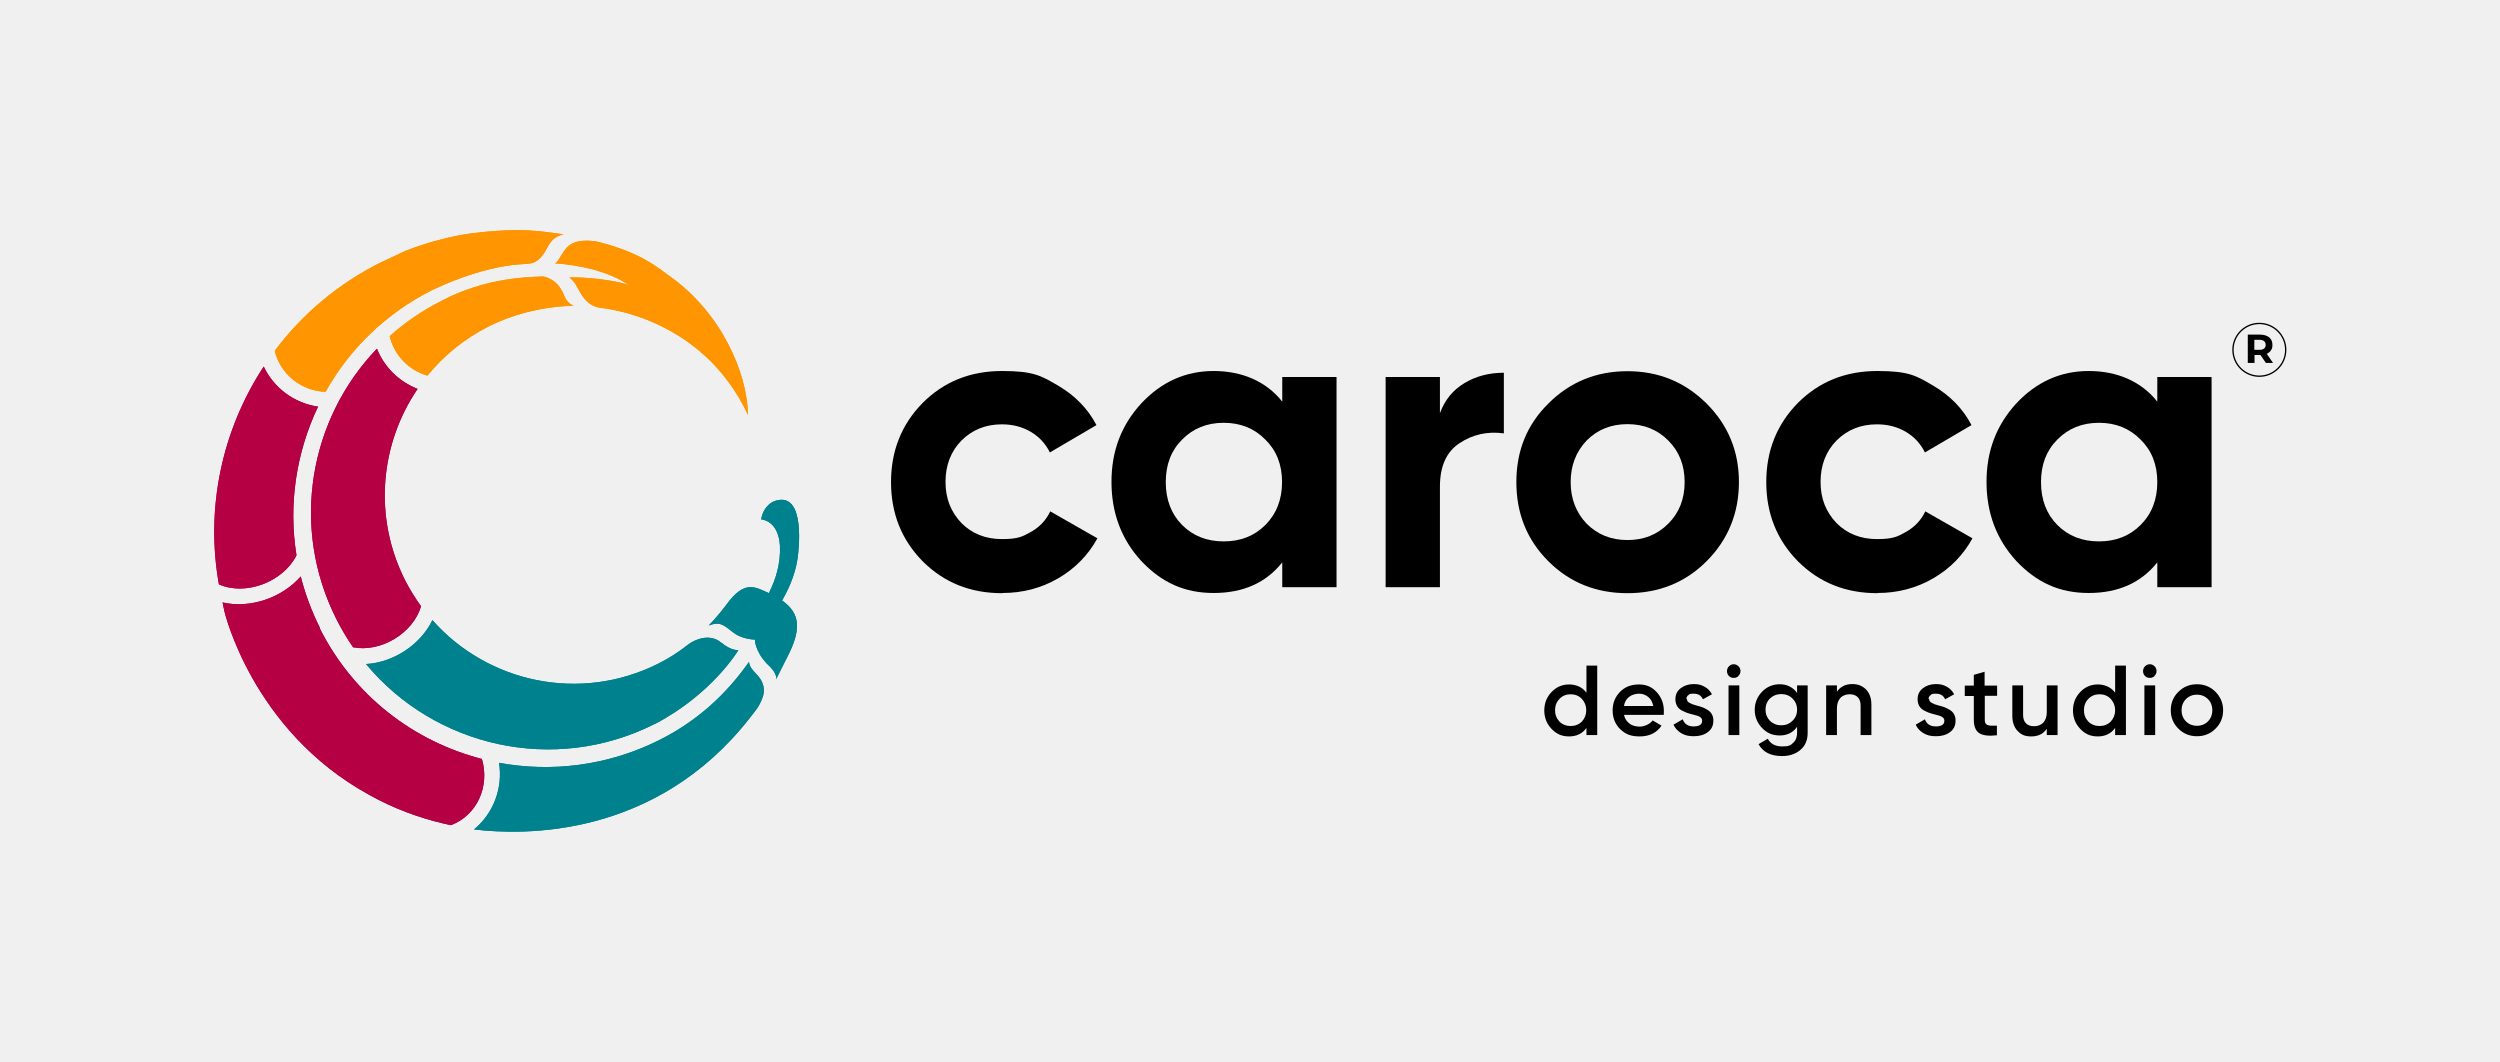
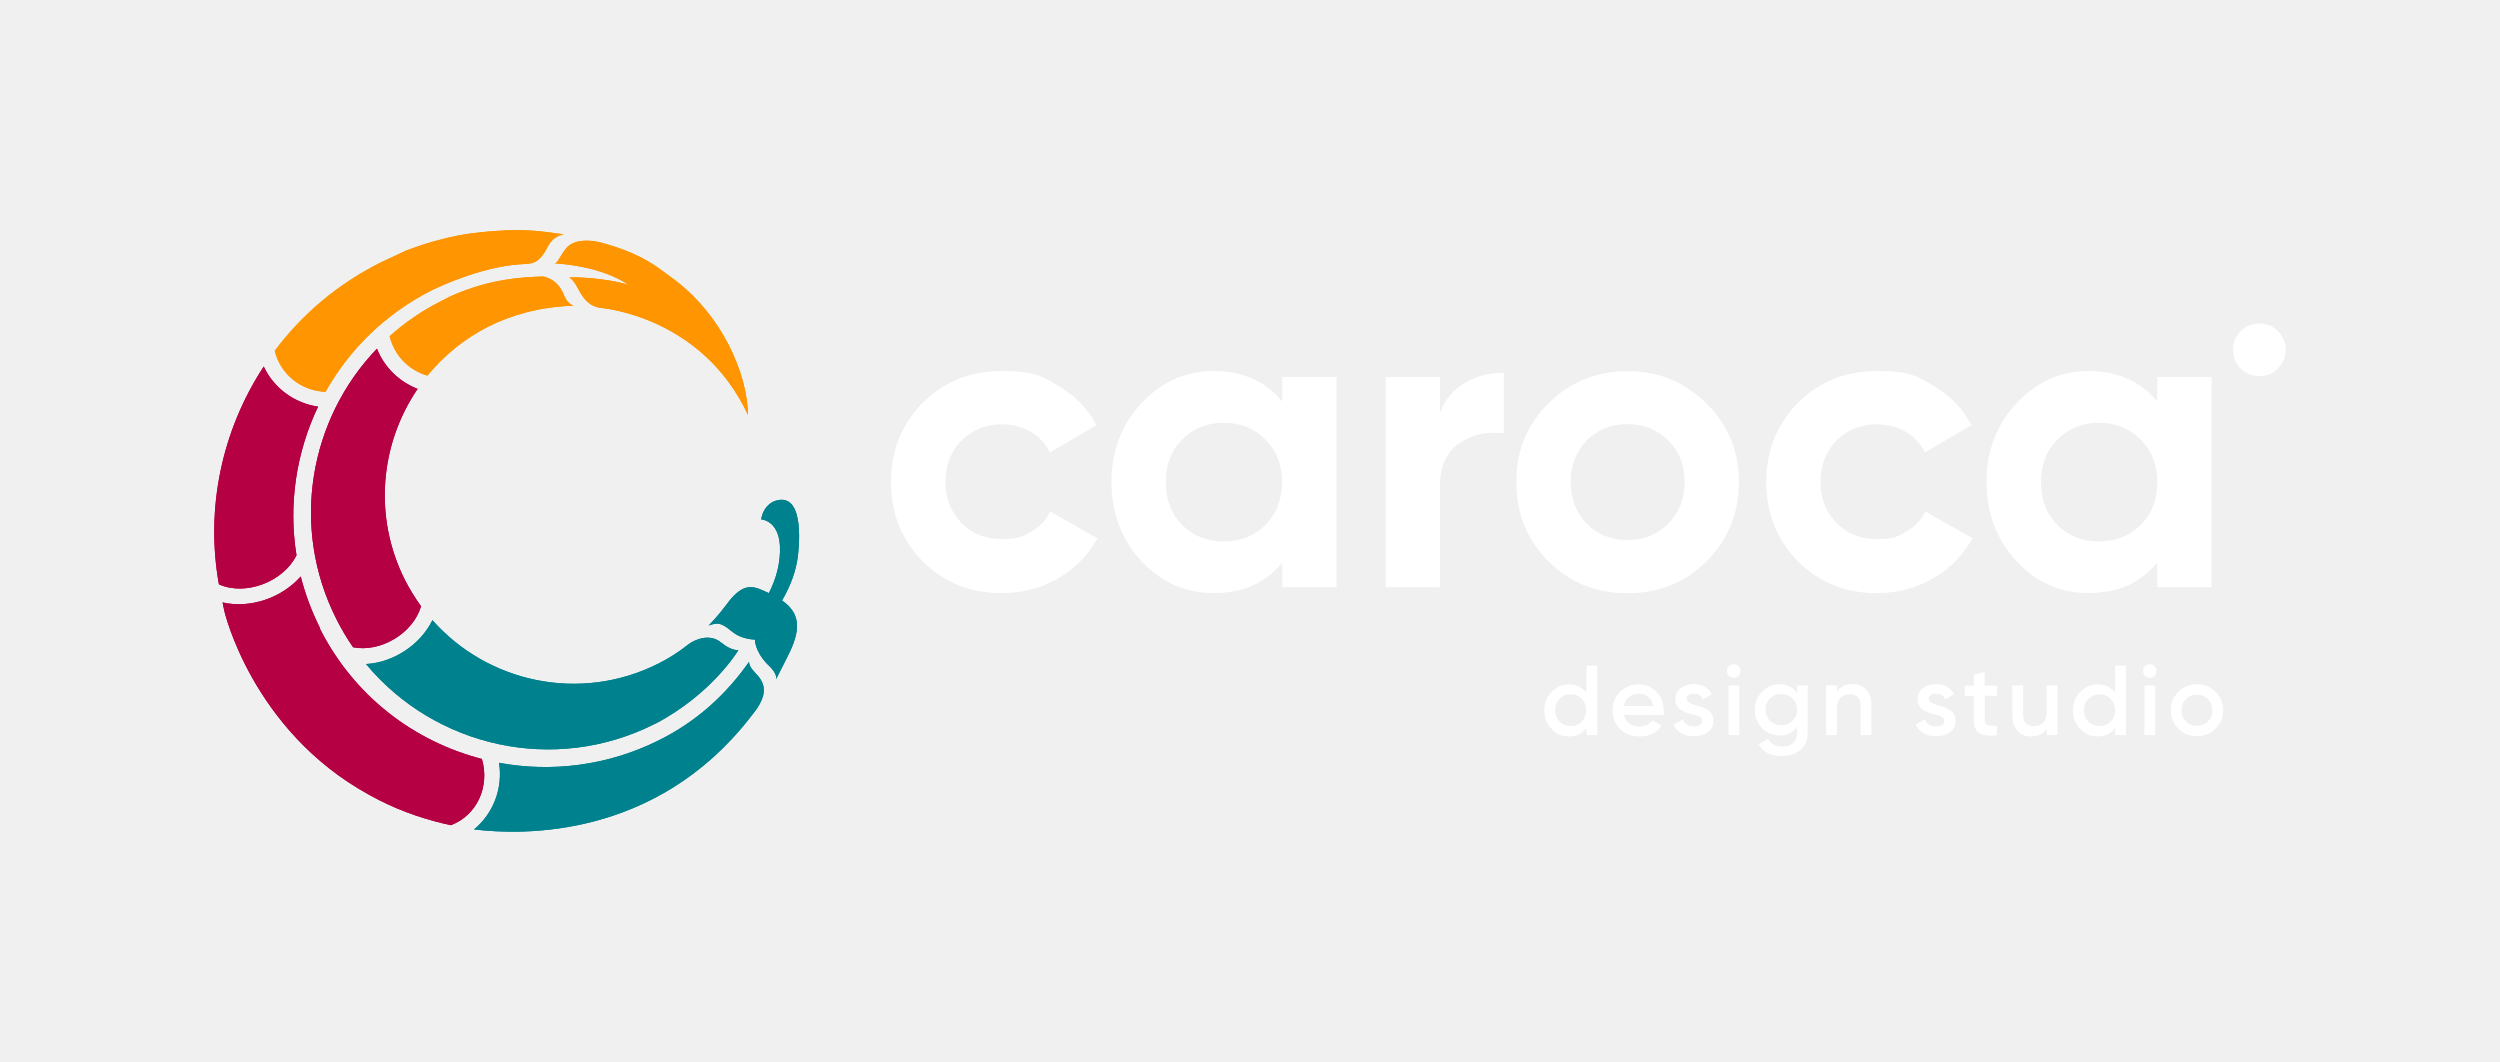
<svg xmlns="http://www.w3.org/2000/svg" id="Camada_1" version="1.1" viewBox="0 0 1298.5 551.5">
  <defs>
    <style>
      .st0 {
-         fill: none;
-         stroke: #000;
-         stroke-miterlimit: 10;
-         stroke-width: .7px;
-       }
- 
-       .st1 {
        fill: #00828e;
      }

-       .st2, .st3 {
+       .st1, .st2 {
        fill: #ff9500;
      }

      .st3 {
+         fill: #fff;
+       }
+ 
+       .st2 {
        fill-rule: evenodd;
      }

      .st4 {
        fill: #b50043;
      }
    </style>
  </defs>
  <g>
-     <path class="st3" d="M388.5,215.5c-23.7-50.9-74.9-55.4-76.6-55.6-3.1-.4-6.9-1.9-10.2-7.4-2-3.3-3.1-6.4-5.9-8.3-.3-.4,18-.2,30.8,3.8-14.5-9.7-34.9-11-38.5-11.2,1.4,0,2.6-3.4,5.7-7.5,4.1-5.5,13.3-4.6,18-3.4,22,5.8,30.3,13.5,35.4,17.1,27.3,19,41,50.6,41.3,72.6h0Z" />
-     <path class="st1" d="M399.2,308c-7.1-3.2-12.6-6.9-22,6.2-3.8,5.2-9.1,10.7-9.1,10.7,5.8-2.2,7.5-.5,13,3.8,4.7,3.5,11,3.5,11,3.5,0,0-.2,5.6,6.2,12.5,6.3,5.6,4.7,8.3,4.7,8.3,0,0,2.8-5.6,6.1-12.1,6.7-13.1,7.2-22-2.9-29,4.7-8.1,7.3-15.7,8.2-22.9.2-1.8,4.5-33.9-11.6-28.9,0,0-5.8,1.4-7.4,9.3,0,.2,0,.4,0,.4,0,0,8.9.3,9.7,13.7.4,9.4-2.2,17.5-5.7,24.5h0s0,0,0,0Z" />
-     <path class="st1" d="M374.6,333.8c-6.1-5.2-14.1-1.3-16.8.7-5.1,4-9.9,7.2-15.9,10.2-40.6,20.4-88.6,9.9-117.3-22.6-6.3,12.9-20.3,22-34.5,22.8,35.8,43.1,97.7,57.4,149.8,31.2l.5-.2c29.7-15.6,43.1-38.2,43.1-38.2,0,0-3.9.3-8.8-3.9h0Z" />
-     <path class="st1" d="M389.1,343.7c-12,17.1-27.3,31.1-47.1,40.9-26.6,13.2-55.6,16.6-82.8,11.6,2.1,13.2-3,26.4-13,34.6,25.1,3.1,94.3,4.9,143.4-58.1.8-1,3.6-4.6,3.8-5,3.6-5.7,5-10.8.6-16.3-1.5-1.9-4.8-4.4-5-7.7h0Z" />
-     <path class="st1" d="M389.9,343.2s0,0,0,.1c0,0,0,0,0,0h0s0,0,0,0Z" />
-     <path class="st4" d="M166.3,326.4c-4.4-8.8-7.8-17.9-10.1-27-9.8,11.2-26.4,16.8-40.6,13.5l.9,4.4s14.3,62,75,95.4c.4.2.8.4,1.1.6,11.9,6.6,24.8,11.4,38,14.5l3.6.8c13.6-5.1,20.3-20.2,16.1-34.4-35.3-9.1-66.5-32.7-84.2-67.8h0Z" />
-     <path class="st2" d="M247.6,120.9s-15.4,1.1-36.8,9.3l-13.4,6.3c-22.3,11.2-40.7,27-54.7,45.7,2.9,12.1,13.7,20.9,26.4,21.3,12.3-22,31.1-40.6,55.3-52.8l2.2-1s22.3-10.9,43.2-12.4c1.4,0,5.5-.3,6.7-.7,2.3-.7,4.2-2.3,6.2-5.3,2.4-3.7,3.1-7.9,10.1-9.6-11.5-1.5-21.8-3.6-45.3-.8h0Z" />
-     <path class="st4" d="M136.9,190.5c-21.6,33-30.3,73.5-23.2,113,13.8,6.2,33.5-1.3,40.3-15.1-4.3-26.5-.1-53.5,11.2-77.2-12.4-1.8-23-9.7-28.2-20.8h0Z" />
-     <path class="st2" d="M291.9,151.3c-2.6-5.7-8-7.5-10-7.7-10.4.4-27.2,1-47.9,10.3l-4.7,2.4c-10,5-19,11.2-26.9,18.3,2.3,9.8,9.8,17.7,19.6,20.5,8.5-10.4,19.2-19.2,31.9-25.6,10.7-5.4,25.8-10.2,43.9-10.7-3.8-1.8-4.5-4.7-5.8-7.7Z" />
+     <path class="st2" d="M388.5,215.5c-23.7-50.9-74.9-55.4-76.6-55.6-3.1-.4-6.9-1.9-10.2-7.4-2-3.3-3.1-6.4-5.9-8.3-.3-.4,18-.2,30.8,3.8-14.5-9.7-34.9-11-38.5-11.2,1.4,0,2.6-3.4,5.7-7.5,4.1-5.5,13.3-4.6,18-3.4,22,5.8,30.3,13.5,35.4,17.1,27.3,19,41,50.6,41.3,72.6h0Z" />
+     <path class="st0" d="M399.2,308c-7.1-3.2-12.6-6.9-22,6.2-3.8,5.2-9.1,10.7-9.1,10.7,5.8-2.2,7.5-.5,13,3.8,4.7,3.5,11,3.5,11,3.5,0,0-.2,5.6,6.2,12.5,6.3,5.6,4.7,8.3,4.7,8.3,0,0,2.8-5.6,6.1-12.1,6.7-13.1,7.2-22-2.9-29,4.7-8.1,7.3-15.7,8.2-22.9.2-1.8,4.5-33.9-11.6-28.9,0,0-5.8,1.4-7.4,9.3v.4s8.9.3,9.7,13.7c.4,9.4-2.2,17.5-5.7,24.5h-.2Z" />
+     <path class="st0" d="M374.6,333.8c-6.1-5.2-14.1-1.3-16.8.7-5.1,4-9.9,7.2-15.9,10.2-40.6,20.4-88.6,9.9-117.3-22.6-6.3,12.9-20.3,22-34.5,22.8,35.8,43.1,97.7,57.4,149.8,31.2l.5-.2c29.7-15.6,43.1-38.2,43.1-38.2,0,0-3.9.3-8.8-3.9h-.1Z" />
+     <path class="st0" d="M389.1,343.7c-12,17.1-27.3,31.1-47.1,40.9-26.6,13.2-55.6,16.6-82.8,11.6,2.1,13.2-3,26.4-13,34.6,25.1,3.1,94.3,4.9,143.4-58.1.8-1,3.6-4.6,3.8-5,3.6-5.7,5-10.8.6-16.3-1.5-1.9-4.8-4.4-5-7.7h.1Z" />
+     <path class="st0" d="M389.9,343.2h0c0,.1,0,0,0,0Z" />
+     <path class="st4" d="M166.3,326.4c-4.4-8.8-7.8-17.9-10.1-27-9.8,11.2-26.4,16.8-40.6,13.5l.9,4.4s14.3,62,75,95.4c.4.2.8.4,1.1.6,11.9,6.6,24.8,11.4,38,14.5l3.6.8c13.6-5.1,20.3-20.2,16.1-34.4-35.3-9.1-66.5-32.7-84.2-67.8h.2Z" />
+     <path class="st1" d="M247.6,120.9s-15.4,1.1-36.8,9.3l-13.4,6.3c-22.3,11.2-40.7,27-54.7,45.7,2.9,12.1,13.7,20.9,26.4,21.3,12.3-22,31.1-40.6,55.3-52.8l2.2-1s22.3-10.9,43.2-12.4c1.4,0,5.5-.3,6.7-.7,2.3-.7,4.2-2.3,6.2-5.3,2.4-3.7,3.1-7.9,10.1-9.6-11.5-1.5-21.8-3.6-45.3-.8h0Z" />
+     <path class="st4" d="M136.9,190.5c-21.6,33-30.3,73.5-23.2,113,13.8,6.2,33.5-1.3,40.3-15.1-4.3-26.5-.1-53.5,11.2-77.2-12.4-1.8-23-9.7-28.2-20.8h-.1Z" />
+     <path class="st1" d="M291.9,151.3c-2.6-5.7-8-7.5-10-7.7-10.4.4-27.2,1-47.9,10.3l-4.7,2.4c-10,5-19,11.2-26.9,18.3,2.3,9.8,9.8,17.7,19.6,20.5,8.5-10.4,19.2-19.2,31.9-25.6,10.7-5.4,25.8-10.2,43.9-10.7-3.8-1.8-4.5-4.7-5.8-7.7v.2Z" />
    <path class="st4" d="M216.9,202c-9.7-3.8-17.4-11.4-21.1-20.9-35.1,36.5-45.2,92.6-21.1,140.4,2.6,5.2,5.5,10.1,8.7,14.7,14.3,2.8,31.1-7.2,35.3-21.3-3.1-4.3-5.9-8.8-8.4-13.7-16.5-32.9-12.8-70.7,6.6-99.2h0Z" />
-     <path class="st3" d="M388.5,215.5c-23.7-50.9-74.9-55.4-76.6-55.6-3.1-.4-6.9-1.9-10.2-7.4-2-3.3-3.1-6.4-5.9-8.3-.3-.4,18-.2,30.8,3.8-14.5-9.7-34.9-11-38.5-11.2,1.4,0,2.6-3.4,5.7-7.5,4.1-5.5,13.3-4.6,18-3.4,22,5.8,30.3,13.5,35.4,17.1,27.3,19,41,50.6,41.3,72.6h0Z" />
-     <path class="st1" d="M399.2,308c-7.1-3.2-12.6-6.9-22,6.2-3.8,5.2-9.1,10.7-9.1,10.7,5.8-2.2,7.5-.5,13,3.8,4.7,3.5,11,3.5,11,3.5,0,0-.2,5.6,6.2,12.5,6.3,5.6,4.7,8.3,4.7,8.3,0,0,2.8-5.6,6.1-12.1,6.7-13.1,7.2-22-2.9-29,4.7-8.1,7.3-15.7,8.2-22.9.2-1.8,4.5-33.9-11.6-28.9,0,0-5.8,1.4-7.4,9.3,0,.2,0,.4,0,.4,0,0,8.9.3,9.7,13.7.4,9.4-2.2,17.5-5.7,24.5h0s0,0,0,0Z" />
-     <path class="st1" d="M374.6,333.8c-6.1-5.2-14.1-1.3-16.8.7-5.1,4-9.9,7.2-15.9,10.2-40.6,20.4-88.6,9.9-117.3-22.6-6.3,12.9-20.3,22-34.5,22.8,35.8,43.1,97.7,57.4,149.8,31.2l.5-.2c29.7-15.6,43.1-38.2,43.1-38.2,0,0-3.9.3-8.8-3.9h0Z" />
-     <path class="st1" d="M389.1,343.7c-12,17.1-27.3,31.1-47.1,40.9-26.6,13.2-55.6,16.6-82.8,11.6,2.1,13.2-3,26.4-13,34.6,25.1,3.1,94.3,4.9,143.4-58.1.8-1,3.6-4.6,3.8-5,3.6-5.7,5-10.8.6-16.3-1.5-1.9-4.8-4.4-5-7.7h0Z" />
-     <path class="st1" d="M389.9,343.2s0,0,0,.1c0,0,0,0,0,0h0s0,0,0,0Z" />
-     <path class="st4" d="M166.3,326.4c-4.4-8.8-7.8-17.9-10.1-27-9.8,11.2-26.4,16.8-40.6,13.5l.9,4.4s14.3,62,75,95.4c.4.2.8.4,1.1.6,11.9,6.6,24.8,11.4,38,14.5l3.6.8c13.6-5.1,20.3-20.2,16.1-34.4-35.3-9.1-66.5-32.7-84.2-67.8h0Z" />
-     <path class="st2" d="M247.6,120.9s-15.4,1.1-36.8,9.3l-13.4,6.3c-22.3,11.2-40.7,27-54.7,45.7,2.9,12.1,13.7,20.9,26.4,21.3,12.3-22,31.1-40.6,55.3-52.8l2.2-1s22.3-10.9,43.2-12.4c1.4,0,5.5-.3,6.7-.7,2.3-.7,4.2-2.3,6.2-5.3,2.4-3.7,3.1-7.9,10.1-9.6-11.5-1.5-21.8-3.6-45.3-.8h0Z" />
-     <path class="st4" d="M136.9,190.5c-21.6,33-30.3,73.5-23.2,113,13.8,6.2,33.5-1.3,40.3-15.1-4.3-26.5-.1-53.5,11.2-77.2-12.4-1.8-23-9.7-28.2-20.8h0Z" />
-     <path class="st2" d="M291.9,151.3c-2.6-5.7-8-7.5-10-7.7-10.4.4-27.2,1-47.9,10.3l-4.7,2.4c-10,5-19,11.2-26.9,18.3,2.3,9.8,9.8,17.7,19.6,20.5,8.5-10.4,19.2-19.2,31.9-25.6,10.7-5.4,25.8-10.2,43.9-10.7-3.8-1.8-4.5-4.7-5.8-7.7Z" />
+     <path class="st2" d="M388.5,215.5c-23.7-50.9-74.9-55.4-76.6-55.6-3.1-.4-6.9-1.9-10.2-7.4-2-3.3-3.1-6.4-5.9-8.3-.3-.4,18-.2,30.8,3.8-14.5-9.7-34.9-11-38.5-11.2,1.4,0,2.6-3.4,5.7-7.5,4.1-5.5,13.3-4.6,18-3.4,22,5.8,30.3,13.5,35.4,17.1,27.3,19,41,50.6,41.3,72.6h0Z" />
+     <path class="st0" d="M399.2,308c-7.1-3.2-12.6-6.9-22,6.2-3.8,5.2-9.1,10.7-9.1,10.7,5.8-2.2,7.5-.5,13,3.8,4.7,3.5,11,3.5,11,3.5,0,0-.2,5.6,6.2,12.5,6.3,5.6,4.7,8.3,4.7,8.3,0,0,2.8-5.6,6.1-12.1,6.7-13.1,7.2-22-2.9-29,4.7-8.1,7.3-15.7,8.2-22.9.2-1.8,4.5-33.9-11.6-28.9,0,0-5.8,1.4-7.4,9.3v.4s8.9.3,9.7,13.7c.4,9.4-2.2,17.5-5.7,24.5h-.2Z" />
+     <path class="st0" d="M374.6,333.8c-6.1-5.2-14.1-1.3-16.8.7-5.1,4-9.9,7.2-15.9,10.2-40.6,20.4-88.6,9.9-117.3-22.6-6.3,12.9-20.3,22-34.5,22.8,35.8,43.1,97.7,57.4,149.8,31.2l.5-.2c29.7-15.6,43.1-38.2,43.1-38.2,0,0-3.9.3-8.8-3.9h-.1Z" />
+     <path class="st0" d="M389.1,343.7c-12,17.1-27.3,31.1-47.1,40.9-26.6,13.2-55.6,16.6-82.8,11.6,2.1,13.2-3,26.4-13,34.6,25.1,3.1,94.3,4.9,143.4-58.1.8-1,3.6-4.6,3.8-5,3.6-5.7,5-10.8.6-16.3-1.5-1.9-4.8-4.4-5-7.7h.1Z" />
+     <path class="st0" d="M389.9,343.2h0c0,.1,0,0,0,0Z" />
+     <path class="st4" d="M166.3,326.4c-4.4-8.8-7.8-17.9-10.1-27-9.8,11.2-26.4,16.8-40.6,13.5l.9,4.4s14.3,62,75,95.4c.4.2.8.4,1.1.6,11.9,6.6,24.8,11.4,38,14.5l3.6.8c13.6-5.1,20.3-20.2,16.1-34.4-35.3-9.1-66.5-32.7-84.2-67.8h.2Z" />
+     <path class="st1" d="M247.6,120.9s-15.4,1.1-36.8,9.3l-13.4,6.3c-22.3,11.2-40.7,27-54.7,45.7,2.9,12.1,13.7,20.9,26.4,21.3,12.3-22,31.1-40.6,55.3-52.8l2.2-1s22.3-10.9,43.2-12.4c1.4,0,5.5-.3,6.7-.7,2.3-.7,4.2-2.3,6.2-5.3,2.4-3.7,3.1-7.9,10.1-9.6-11.5-1.5-21.8-3.6-45.3-.8h0Z" />
+     <path class="st4" d="M136.9,190.5c-21.6,33-30.3,73.5-23.2,113,13.8,6.2,33.5-1.3,40.3-15.1-4.3-26.5-.1-53.5,11.2-77.2-12.4-1.8-23-9.7-28.2-20.8h-.1Z" />
+     <path class="st1" d="M291.9,151.3c-2.6-5.7-8-7.5-10-7.7-10.4.4-27.2,1-47.9,10.3l-4.7,2.4c-10,5-19,11.2-26.9,18.3,2.3,9.8,9.8,17.7,19.6,20.5,8.5-10.4,19.2-19.2,31.9-25.6,10.7-5.4,25.8-10.2,43.9-10.7-3.8-1.8-4.5-4.7-5.8-7.7v.2Z" />
    <path class="st4" d="M216.9,202c-9.7-3.8-17.4-11.4-21.1-20.9-35.1,36.5-45.2,92.6-21.1,140.4,2.6,5.2,5.5,10.1,8.7,14.7,14.3,2.8,31.1-7.2,35.3-21.3-3.1-4.3-5.9-8.8-8.4-13.7-16.5-32.9-12.8-70.7,6.6-99.2h0Z" />
  </g>
  <g>
-     <path d="M824,359.7v-14h5.6v36.1h-5.6v-3.7c-2.1,2.9-5.1,4.4-9,4.4s-6.6-1.3-9.1-3.9c-2.5-2.6-3.8-5.8-3.8-9.6s1.3-7,3.8-9.6c2.5-2.6,5.5-3.9,9.1-3.9s6.9,1.4,9,4.3ZM810,374.8c1.5,1.5,3.5,2.3,5.8,2.3s4.3-.8,5.8-2.3c1.5-1.6,2.3-3.6,2.3-5.9s-.8-4.3-2.3-5.9c-1.5-1.6-3.5-2.4-5.8-2.4s-4.3.8-5.8,2.4c-1.5,1.5-2.3,3.5-2.3,5.9s.8,4.3,2.3,5.9Z" />
-     <path d="M864,371.3h-20.5c.4,1.9,1.4,3.4,2.8,4.5s3.3,1.6,5.4,1.6,5.1-1.1,6.7-3.2l4.6,2.7c-2.5,3.7-6.3,5.6-11.3,5.6s-7.5-1.3-10.2-3.8c-2.6-2.6-3.9-5.8-3.9-9.7s1.3-7,3.8-9.6c2.5-2.6,5.8-3.9,9.8-3.9s6.8,1.3,9.3,4c2.4,2.6,3.7,5.9,3.7,9.6s0,1.5-.2,2.3ZM843.5,366.7h15.2c-.4-2-1.2-3.6-2.6-4.7s-2.9-1.7-4.8-1.7-3.8.6-5.2,1.7c-1.4,1.1-2.3,2.7-2.6,4.6Z" />
-     <path d="M876.2,363.1c0,.8.4,1.4,1.2,1.9.8.5,2,1,3.6,1.4,1.2.3,2.3.6,3.1.9s1.8.8,2.8,1.4c1,.6,1.8,1.4,2.3,2.4.5,1,.8,2.1.7,3.4,0,2.5-1,4.4-2.9,5.8-1.9,1.4-4.3,2.1-7.2,2.1s-4.7-.5-6.6-1.6c-1.8-1.1-3.1-2.5-4-4.4l4.8-2.8c.9,2.5,2.8,3.7,5.7,3.7s4.4-1,4.4-2.9-1.6-2.5-4.9-3.3c-1.2-.3-2.3-.6-3.1-.9-.8-.3-1.8-.8-2.8-1.3-1-.6-1.8-1.4-2.3-2.3-.5-1-.8-2.1-.8-3.4,0-2.4.9-4.3,2.7-5.7,1.8-1.4,4.1-2.2,6.8-2.2s4,.5,5.7,1.4c1.7.9,2.9,2.3,3.8,3.9l-4.7,2.6c-.9-2-2.5-2.9-4.8-2.9s-2,.2-2.7.7-1.1,1.2-1.1,2Z" />
-     <path d="M903,351.1c-.7.7-1.5,1-2.5,1s-1.8-.3-2.5-1c-.7-.7-1-1.6-1-2.5s.3-1.8,1-2.5c.7-.7,1.5-1.1,2.5-1.1s1.8.4,2.5,1.1c.7.7,1,1.5,1,2.5s-.4,1.8-1.1,2.5ZM903.4,381.8h-5.6v-25.8h5.6v25.8Z" />
-     <path d="M933.4,359.8v-3.8h5.5v24.6c0,3.9-1.3,6.9-3.9,9-2.5,2.1-5.7,3.1-9.4,3.1-5.9,0-10-2.1-12.2-6.2l4.8-2.8c1.3,2.6,3.9,4,7.5,4s4.3-.6,5.7-1.9c1.4-1.3,2-3,2-5.2v-3.1c-2.1,3-5.1,4.5-9,4.5s-6.7-1.3-9.2-3.9c-2.5-2.6-3.8-5.8-3.8-9.4s1.3-6.8,3.8-9.4c2.5-2.6,5.6-3.9,9.2-3.9s6.9,1.5,9,4.5ZM919.3,374.4c1.6,1.5,3.5,2.3,5.9,2.3s4.3-.8,5.8-2.3c1.6-1.5,2.4-3.5,2.4-5.8s-.8-4.2-2.4-5.8c-1.5-1.5-3.5-2.3-5.8-2.3s-4.3.8-5.9,2.3c-1.5,1.5-2.3,3.5-2.3,5.8s.8,4.2,2.3,5.8Z" />
-     <path d="M962.1,355.3c3,0,5.4,1,7.2,2.9,1.8,1.9,2.7,4.5,2.7,7.8v15.8h-5.6v-15.3c0-1.9-.5-3.4-1.5-4.4-1-1-2.4-1.5-4.2-1.5s-3.6.6-4.8,1.9c-1.2,1.3-1.8,3.1-1.8,5.5v13.8h-5.6v-25.8h5.6v3.3c1.7-2.6,4.4-4,8-4Z" />
-     <path d="M1002,363.1c0,.8.4,1.4,1.2,1.9.8.5,2,1,3.6,1.4,1.2.3,2.3.6,3.1.9s1.8.8,2.8,1.4c1,.6,1.8,1.4,2.3,2.4.5,1,.8,2.1.7,3.4,0,2.5-1,4.4-2.9,5.8-1.9,1.4-4.3,2.1-7.2,2.1s-4.7-.5-6.6-1.6c-1.8-1.1-3.1-2.5-4-4.4l4.8-2.8c.9,2.5,2.8,3.7,5.7,3.7s4.4-1,4.4-2.9-1.6-2.5-4.9-3.3c-1.2-.3-2.3-.6-3.1-.9-.8-.3-1.8-.8-2.8-1.3-1-.6-1.8-1.4-2.3-2.3-.5-1-.8-2.1-.8-3.4,0-2.4.9-4.3,2.7-5.7,1.8-1.4,4.1-2.2,6.8-2.2s4,.5,5.7,1.4c1.7.9,2.9,2.3,3.8,3.9l-4.7,2.6c-.9-2-2.5-2.9-4.8-2.9s-2,.2-2.7.7-1.1,1.2-1.1,2Z" />
-     <path d="M1037.3,356v5.4h-6.4v12.4c0,1.1.2,1.8.7,2.3s1.2.7,2.1.8c.9,0,2.1,0,3.5,0v5c-4.3.5-7.3.1-9.2-1.1-1.9-1.3-2.8-3.6-2.8-6.9v-12.4h-4.7v-5.4h4.7v-5.6l5.6-1.6v7.2h6.4Z" />
-     <path d="M1063.1,369.8v-13.8h5.6v25.8h-5.6v-3.3c-1.7,2.6-4.4,4-8,4s-5.4-1-7.2-2.9c-1.8-1.9-2.7-4.5-2.7-7.8v-15.8h5.6v15.3c0,1.9.5,3.4,1.5,4.4,1,1,2.4,1.5,4.2,1.5s3.6-.6,4.8-1.9c1.2-1.3,1.8-3.1,1.8-5.5Z" />
-     <path d="M1098.6,359.7v-14h5.6v36.1h-5.6v-3.7c-2.1,2.9-5.1,4.4-9,4.4s-6.6-1.3-9.1-3.9c-2.5-2.6-3.8-5.8-3.8-9.6s1.3-7,3.8-9.6c2.5-2.6,5.5-3.9,9.1-3.9s6.9,1.4,9,4.3ZM1084.7,374.8c1.5,1.5,3.5,2.3,5.8,2.3s4.3-.8,5.8-2.3c1.5-1.6,2.3-3.6,2.3-5.9s-.8-4.3-2.3-5.9c-1.5-1.6-3.5-2.4-5.8-2.4s-4.3.8-5.8,2.4c-1.5,1.5-2.3,3.5-2.3,5.9s.8,4.3,2.3,5.9Z" />
-     <path d="M1119.1,351.1c-.7.7-1.5,1-2.5,1s-1.8-.3-2.5-1c-.7-.7-1-1.6-1-2.5s.3-1.8,1-2.5c.7-.7,1.5-1.1,2.5-1.1s1.8.4,2.5,1.1c.7.7,1,1.5,1,2.5s-.4,1.8-1.1,2.5ZM1119.4,381.8h-5.6v-25.8h5.6v25.8Z" />
-     <path d="M1141.1,382.4c-3.8,0-7-1.3-9.6-3.9-2.7-2.6-4-5.9-4-9.6s1.3-7,4-9.6c2.6-2.6,5.8-3.9,9.6-3.9s7,1.3,9.6,3.9c2.6,2.6,4,5.9,4,9.6s-1.3,7-4,9.6c-2.6,2.6-5.8,3.9-9.6,3.9ZM1133.1,368.9c0,2.3.8,4.3,2.3,5.8s3.5,2.3,5.7,2.3,4.2-.8,5.7-2.3,2.3-3.5,2.3-5.8-.8-4.3-2.3-5.8-3.5-2.3-5.7-2.3-4.2.8-5.7,2.3-2.3,3.5-2.3,5.8Z" />
+     <path class="st3" d="M824,359.7v-14h5.6v36.1h-5.6v-3.7c-2.1,2.9-5.1,4.4-9,4.4s-6.6-1.3-9.1-3.9-3.8-5.8-3.8-9.6,1.3-7,3.8-9.6,5.5-3.9,9.1-3.9,6.9,1.4,9,4.3h0ZM810,374.8c1.5,1.5,3.5,2.3,5.8,2.3s4.3-.8,5.8-2.3c1.5-1.6,2.3-3.6,2.3-5.9s-.8-4.3-2.3-5.9-3.5-2.4-5.8-2.4-4.3.8-5.8,2.4c-1.5,1.5-2.3,3.5-2.3,5.9s.8,4.3,2.3,5.9Z" />
+     <path class="st3" d="M864,371.3h-20.5c.4,1.9,1.4,3.4,2.8,4.5s3.3,1.6,5.4,1.6,5.1-1.1,6.7-3.2l4.6,2.7c-2.5,3.7-6.3,5.6-11.3,5.6s-7.5-1.3-10.2-3.8c-2.6-2.6-3.9-5.8-3.9-9.7s1.3-7,3.8-9.6,5.8-3.9,9.8-3.9,6.8,1.3,9.3,4c2.4,2.6,3.7,5.9,3.7,9.6s0,1.5-.2,2.3h0ZM843.5,366.7h15.2c-.4-2-1.2-3.6-2.6-4.7s-2.9-1.7-4.8-1.7-3.8.6-5.2,1.7-2.3,2.7-2.6,4.6h0Z" />
+     <path class="st3" d="M876.2,363.1c0,.8.4,1.4,1.2,1.9s2,1,3.6,1.4c1.2.3,2.3.6,3.1.9s1.8.8,2.8,1.4,1.8,1.4,2.3,2.4.8,2.1.7,3.4c0,2.5-1,4.4-2.9,5.8s-4.3,2.1-7.2,2.1-4.7-.5-6.6-1.6c-1.8-1.1-3.1-2.5-4-4.4l4.8-2.8c.9,2.5,2.8,3.7,5.7,3.7s4.4-1,4.4-2.9-1.6-2.5-4.9-3.3c-1.2-.3-2.3-.6-3.1-.9s-1.8-.8-2.8-1.3c-1-.6-1.8-1.4-2.3-2.3-.5-1-.8-2.1-.8-3.4,0-2.4.9-4.3,2.7-5.7,1.8-1.4,4.1-2.2,6.8-2.2s4,.5,5.7,1.4,2.9,2.3,3.8,3.9l-4.7,2.6c-.9-2-2.5-2.9-4.8-2.9s-2,.2-2.7.7-1.1,1.2-1.1,2h.3Z" />
+     <path class="st3" d="M903,351.1c-.7.7-1.5,1-2.5,1s-1.8-.3-2.5-1-1-1.6-1-2.5.3-1.8,1-2.5,1.5-1.1,2.5-1.1,1.8.4,2.5,1.1,1,1.5,1,2.5-.4,1.8-1.1,2.5h0ZM903.4,381.8h-5.6v-25.8h5.6v25.8Z" />
+     <path class="st3" d="M933.4,359.8v-3.8h5.5v24.6c0,3.9-1.3,6.9-3.9,9-2.5,2.1-5.7,3.1-9.4,3.1-5.9,0-10-2.1-12.2-6.2l4.8-2.8c1.3,2.6,3.9,4,7.5,4s4.3-.6,5.7-1.9,2-3,2-5.2v-3.1c-2.1,3-5.1,4.5-9,4.5s-6.7-1.3-9.2-3.9-3.8-5.8-3.8-9.4,1.3-6.8,3.8-9.4,5.6-3.9,9.2-3.9,6.9,1.5,9,4.5h0ZM919.3,374.4c1.6,1.5,3.5,2.3,5.9,2.3s4.3-.8,5.8-2.3c1.6-1.5,2.4-3.5,2.4-5.8s-.8-4.2-2.4-5.8c-1.5-1.5-3.5-2.3-5.8-2.3s-4.3.8-5.9,2.3c-1.5,1.5-2.3,3.5-2.3,5.8s.8,4.2,2.3,5.8Z" />
+     <path class="st3" d="M962.1,355.3c3,0,5.4,1,7.2,2.9s2.7,4.5,2.7,7.8v15.8h-5.6v-15.3c0-1.9-.5-3.4-1.5-4.4s-2.4-1.5-4.2-1.5-3.6.6-4.8,1.9-1.8,3.1-1.8,5.5v13.8h-5.6v-25.8h5.6v3.3c1.7-2.6,4.4-4,8-4h0Z" />
+     <path class="st3" d="M1002,363.1c0,.8.4,1.4,1.2,1.9s2,1,3.6,1.4c1.2.3,2.3.6,3.1.9s1.8.8,2.8,1.4,1.8,1.4,2.3,2.4.8,2.1.7,3.4c0,2.5-1,4.4-2.9,5.8s-4.3,2.1-7.2,2.1-4.7-.5-6.6-1.6c-1.8-1.1-3.1-2.5-4-4.4l4.8-2.8c.9,2.5,2.8,3.7,5.7,3.7s4.4-1,4.4-2.9-1.6-2.5-4.9-3.3c-1.2-.3-2.3-.6-3.1-.9s-1.8-.8-2.8-1.3c-1-.6-1.8-1.4-2.3-2.3-.5-1-.8-2.1-.8-3.4,0-2.4.9-4.3,2.7-5.7,1.8-1.4,4.1-2.2,6.8-2.2s4,.5,5.7,1.4,2.9,2.3,3.8,3.9l-4.7,2.6c-.9-2-2.5-2.9-4.8-2.9s-2,.2-2.7.7-1.1,1.2-1.1,2h.3Z" />
+     <path class="st3" d="M1037.3,356v5.4h-6.4v12.4c0,1.1.2,1.8.7,2.3s1.2.7,2.1.8h3.5v5c-4.3.5-7.3.1-9.2-1.1-1.9-1.3-2.8-3.6-2.8-6.9v-12.4h-4.7v-5.4h4.7v-5.6l5.6-1.6v7.2h6.5Z" />
+     <path class="st3" d="M1063.1,369.8v-13.8h5.6v25.8h-5.6v-3.3c-1.7,2.6-4.4,4-8,4s-5.4-1-7.2-2.9c-1.8-1.9-2.7-4.5-2.7-7.8v-15.8h5.6v15.3c0,1.9.5,3.4,1.5,4.4s2.4,1.5,4.2,1.5,3.6-.6,4.8-1.9c1.2-1.3,1.8-3.1,1.8-5.5h0Z" />
+     <path class="st3" d="M1098.6,359.7v-14h5.6v36.1h-5.6v-3.7c-2.1,2.9-5.1,4.4-9,4.4s-6.6-1.3-9.1-3.9-3.8-5.8-3.8-9.6,1.3-7,3.8-9.6,5.5-3.9,9.1-3.9,6.9,1.4,9,4.3h0ZM1084.7,374.8c1.5,1.5,3.5,2.3,5.8,2.3s4.3-.8,5.8-2.3c1.5-1.6,2.3-3.6,2.3-5.9s-.8-4.3-2.3-5.9-3.5-2.4-5.8-2.4-4.3.8-5.8,2.4c-1.5,1.5-2.3,3.5-2.3,5.9s.8,4.3,2.3,5.9Z" />
+     <path class="st3" d="M1119.1,351.1c-.7.7-1.5,1-2.5,1s-1.8-.3-2.5-1-1-1.6-1-2.5.3-1.8,1-2.5,1.5-1.1,2.5-1.1,1.8.4,2.5,1.1,1,1.5,1,2.5-.4,1.8-1.1,2.5h0ZM1119.4,381.8h-5.6v-25.8h5.6v25.8Z" />
+     <path class="st3" d="M1141.1,382.4c-3.8,0-7-1.3-9.6-3.9-2.7-2.6-4-5.9-4-9.6s1.3-7,4-9.6c2.6-2.6,5.8-3.9,9.6-3.9s7,1.3,9.6,3.9,4,5.9,4,9.6-1.3,7-4,9.6c-2.6,2.6-5.8,3.9-9.6,3.9ZM1133.1,368.9c0,2.3.8,4.3,2.3,5.8s3.5,2.3,5.7,2.3,4.2-.8,5.7-2.3,2.3-3.5,2.3-5.8-.8-4.3-2.3-5.8-3.5-2.3-5.7-2.3-4.2.8-5.7,2.3-2.3,3.5-2.3,5.8Z" />
  </g>
  <g>
    <g>
-       <path d="M520.5,308.1c-16.5,0-30.2-5.5-41.3-16.6-10.9-11.1-16.4-24.8-16.4-41.1s5.5-30,16.4-41.1c11.1-11.1,24.8-16.6,41.3-16.6s20.3,2.5,29.1,7.6c8.7,5.1,15.4,11.9,19.9,20.5l-24.2,14.2c-2.2-4.5-5.5-8.1-9.9-10.7-4.4-2.6-9.4-3.9-15-3.9-8.4,0-15.4,2.8-21,8.4-5.5,5.6-8.3,12.8-8.3,21.5s2.8,15.6,8.3,21.4c5.5,5.5,12.5,8.3,21,8.3s10.7-1.3,15.2-3.8c4.4-2.5,7.8-6.1,9.9-10.6l24.5,14c-4.8,8.7-11.6,15.7-20.4,20.8-8.8,5.1-18.5,7.6-28.9,7.6Z" />
-       <path d="M666,208.7v-12.9h28.2v109.2h-28.2v-12.9c-8.4,10.6-20.3,15.9-35.6,15.9s-27.1-5.5-37.6-16.6c-10.3-11.2-15.5-24.9-15.5-41.1s5.2-29.6,15.5-40.8c10.5-11.2,23-16.8,37.6-16.8s27.2,5.3,35.6,15.9ZM614,272.7c5.7,5.7,12.9,8.5,21.6,8.5s15.9-2.8,21.6-8.5,8.7-13.2,8.7-22.3-2.9-16.4-8.7-22.1c-5.7-5.8-12.9-8.7-21.6-8.7s-15.9,2.9-21.6,8.7c-5.7,5.7-8.5,13-8.5,22.1s2.8,16.5,8.5,22.3Z" />
-       <path d="M747.9,195.8v18.8c2.5-6.8,6.7-12,12.7-15.6,6-3.6,12.8-5.4,20.5-5.4v31.5c-8.6-1.2-16.3.6-23.2,5.2-6.7,4.5-10,12-10,22.5v52.2h-28.2v-109.2h28.2Z" />
-       <path d="M886.4,291.5c-11.1,11.1-24.8,16.6-41.1,16.6s-30-5.5-41.1-16.6c-11.1-11.1-16.6-24.8-16.6-41.1s5.5-29.8,16.6-40.8c11.2-11.2,24.9-16.8,41.1-16.8s29.8,5.6,41.1,16.8c11.2,11.2,16.8,24.8,16.8,40.8s-5.6,29.9-16.8,41.1ZM824.1,272c5.7,5.7,12.7,8.5,21.2,8.5s15.5-2.8,21.2-8.5c5.7-5.7,8.5-12.9,8.5-21.6s-2.8-15.9-8.5-21.6c-5.7-5.7-12.7-8.5-21.2-8.5s-15.5,2.8-21.2,8.5c-5.5,5.8-8.3,13-8.3,21.6s2.8,15.8,8.3,21.6Z" />
-       <path d="M975.1,308.1c-16.5,0-30.2-5.5-41.3-16.6-10.9-11.1-16.4-24.8-16.4-41.1s5.5-30,16.4-41.1c11.1-11.1,24.8-16.6,41.3-16.6s20.3,2.5,29,7.6c8.7,5.1,15.4,11.9,19.9,20.5l-24.2,14.2c-2.2-4.5-5.5-8.1-9.9-10.7-4.4-2.6-9.4-3.9-15-3.9-8.4,0-15.4,2.8-21,8.4-5.5,5.6-8.3,12.8-8.3,21.5s2.8,15.6,8.3,21.4c5.5,5.5,12.5,8.3,21,8.3s10.7-1.3,15.2-3.8c4.4-2.5,7.8-6.1,9.9-10.6l24.5,14c-4.8,8.7-11.6,15.7-20.4,20.8-8.8,5.1-18.5,7.6-28.9,7.6Z" />
-       <path d="M1120.5,208.7v-12.9h28.2v109.2h-28.2v-12.9c-8.4,10.6-20.3,15.9-35.6,15.9s-27.1-5.5-37.6-16.6c-10.3-11.2-15.5-24.9-15.5-41.1s5.2-29.6,15.5-40.8c10.5-11.2,23-16.8,37.6-16.8s27.2,5.3,35.6,15.9ZM1068.6,272.7c5.7,5.7,12.9,8.5,21.6,8.5s15.9-2.8,21.6-8.5c5.8-5.8,8.7-13.2,8.7-22.3s-2.9-16.4-8.7-22.1c-5.7-5.8-12.9-8.7-21.6-8.7s-15.9,2.9-21.6,8.7c-5.7,5.7-8.5,13-8.5,22.1s2.8,16.5,8.5,22.3Z" />
+       <path class="st3" d="M520.5,308.1c-16.5,0-30.2-5.5-41.3-16.6-10.9-11.1-16.4-24.8-16.4-41.1s5.5-30,16.4-41.1c11.1-11.1,24.8-16.6,41.3-16.6s20.3,2.5,29.1,7.6c8.7,5.1,15.4,11.9,19.9,20.5l-24.2,14.2c-2.2-4.5-5.5-8.1-9.9-10.7-4.4-2.6-9.4-3.9-15-3.9-8.4,0-15.4,2.8-21,8.4-5.5,5.6-8.3,12.8-8.3,21.5s2.8,15.6,8.3,21.4c5.5,5.5,12.5,8.3,21,8.3s10.7-1.3,15.2-3.8c4.4-2.5,7.8-6.1,9.9-10.6l24.5,14c-4.8,8.7-11.6,15.7-20.4,20.8-8.8,5.1-18.5,7.6-28.9,7.6h-.2Z" />
+       <path class="st3" d="M666,208.7v-12.9h28.2v109.2h-28.2v-12.9c-8.4,10.6-20.3,15.9-35.6,15.9s-27.1-5.5-37.6-16.6c-10.3-11.2-15.5-24.9-15.5-41.1s5.2-29.6,15.5-40.8c10.5-11.2,23-16.8,37.6-16.8s27.2,5.3,35.6,15.9h0ZM614,272.7c5.7,5.7,12.9,8.5,21.6,8.5s15.9-2.8,21.6-8.5,8.7-13.2,8.7-22.3-2.9-16.4-8.7-22.1c-5.7-5.8-12.9-8.7-21.6-8.7s-15.9,2.9-21.6,8.7c-5.7,5.7-8.5,13-8.5,22.1s2.8,16.5,8.5,22.3Z" />
+       <path class="st3" d="M747.9,195.8v18.8c2.5-6.8,6.7-12,12.7-15.6s12.8-5.4,20.5-5.4v31.5c-8.6-1.2-16.3.6-23.2,5.2-6.7,4.5-10,12-10,22.5v52.2h-28.2v-109.2h28.2Z" />
+       <path class="st3" d="M886.4,291.5c-11.1,11.1-24.8,16.6-41.1,16.6s-30-5.5-41.1-16.6-16.6-24.8-16.6-41.1,5.5-29.8,16.6-40.8c11.2-11.2,24.9-16.8,41.1-16.8s29.8,5.6,41.1,16.8c11.2,11.2,16.8,24.8,16.8,40.8s-5.6,29.9-16.8,41.1ZM824.1,272c5.7,5.7,12.7,8.5,21.2,8.5s15.5-2.8,21.2-8.5,8.5-12.9,8.5-21.6-2.8-15.9-8.5-21.6c-5.7-5.7-12.7-8.5-21.2-8.5s-15.5,2.8-21.2,8.5c-5.5,5.8-8.3,13-8.3,21.6s2.8,15.8,8.3,21.6Z" />
+       <path class="st3" d="M975.1,308.1c-16.5,0-30.2-5.5-41.3-16.6-10.9-11.1-16.4-24.8-16.4-41.1s5.5-30,16.4-41.1c11.1-11.1,24.8-16.6,41.3-16.6s20.3,2.5,29,7.6,15.4,11.9,19.9,20.5l-24.2,14.2c-2.2-4.5-5.5-8.1-9.9-10.7-4.4-2.6-9.4-3.9-15-3.9-8.4,0-15.4,2.8-21,8.4-5.5,5.6-8.3,12.8-8.3,21.5s2.8,15.6,8.3,21.4c5.5,5.5,12.5,8.3,21,8.3s10.7-1.3,15.2-3.8c4.4-2.5,7.8-6.1,9.9-10.6l24.5,14c-4.8,8.7-11.6,15.7-20.4,20.8-8.8,5.1-18.5,7.6-28.9,7.6h0Z" />
+       <path class="st3" d="M1120.5,208.7v-12.9h28.2v109.2h-28.2v-12.9c-8.4,10.6-20.3,15.9-35.6,15.9s-27.1-5.5-37.6-16.6c-10.3-11.2-15.5-24.9-15.5-41.1s5.2-29.6,15.5-40.8c10.5-11.2,23-16.8,37.6-16.8s27.2,5.3,35.6,15.9h0ZM1068.6,272.7c5.7,5.7,12.9,8.5,21.6,8.5s15.9-2.8,21.6-8.5c5.8-5.8,8.7-13.2,8.7-22.3s-2.9-16.4-8.7-22.1c-5.7-5.8-12.9-8.7-21.6-8.7s-15.9,2.9-21.6,8.7c-5.7,5.7-8.5,13-8.5,22.1s2.8,16.5,8.5,22.3Z" />
    </g>
    <g>
-       <circle class="st0" cx="1173.5" cy="181.7" r="13.7" />
-       <path d="M1167.5,188.5v-14.7h6.3c2.1,0,3.6.5,4.8,1.4,1.1.9,1.7,2.2,1.7,3.9s-.3,2.1-.8,2.9c-.5.8-1.3,1.4-2.2,1.8-1,.4-2.1.6-3.4.6h-4.5l1.6-1.5v5.6h-3.4ZM1170.9,183.3l-1.6-1.6h4.3c1,0,1.8-.2,2.4-.7.5-.4.8-1.1.8-1.9s-.3-1.4-.8-1.9c-.5-.4-1.3-.7-2.4-.7h-4.3l1.6-1.6v8.4ZM1176.9,188.5l-3.7-5.4h3.7l3.7,5.4h-3.7Z" />
+       <circle class="st3" cx="1173.5" cy="181.7" r="13.7" />
+       <path class="st3" d="M1167.5,188.5v-14.7h6.3c2.1,0,3.6.5,4.8,1.4,1.1.9,1.7,2.2,1.7,3.9s-.3,2.1-.8,2.9c-.5.8-1.3,1.4-2.2,1.8-1,.4-2.1.6-3.4.6h-4.5l1.6-1.5v5.6h-3.5ZM1170.9,183.3l-1.6-1.6h4.3c1,0,1.8-.2,2.4-.7.5-.4.8-1.1.8-1.9s-.3-1.4-.8-1.9c-.5-.4-1.3-.7-2.4-.7h-4.3l1.6-1.6v8.4ZM1176.9,188.5l-3.7-5.4h3.7l3.7,5.4h-3.7Z" />
    </g>
  </g>
</svg>
